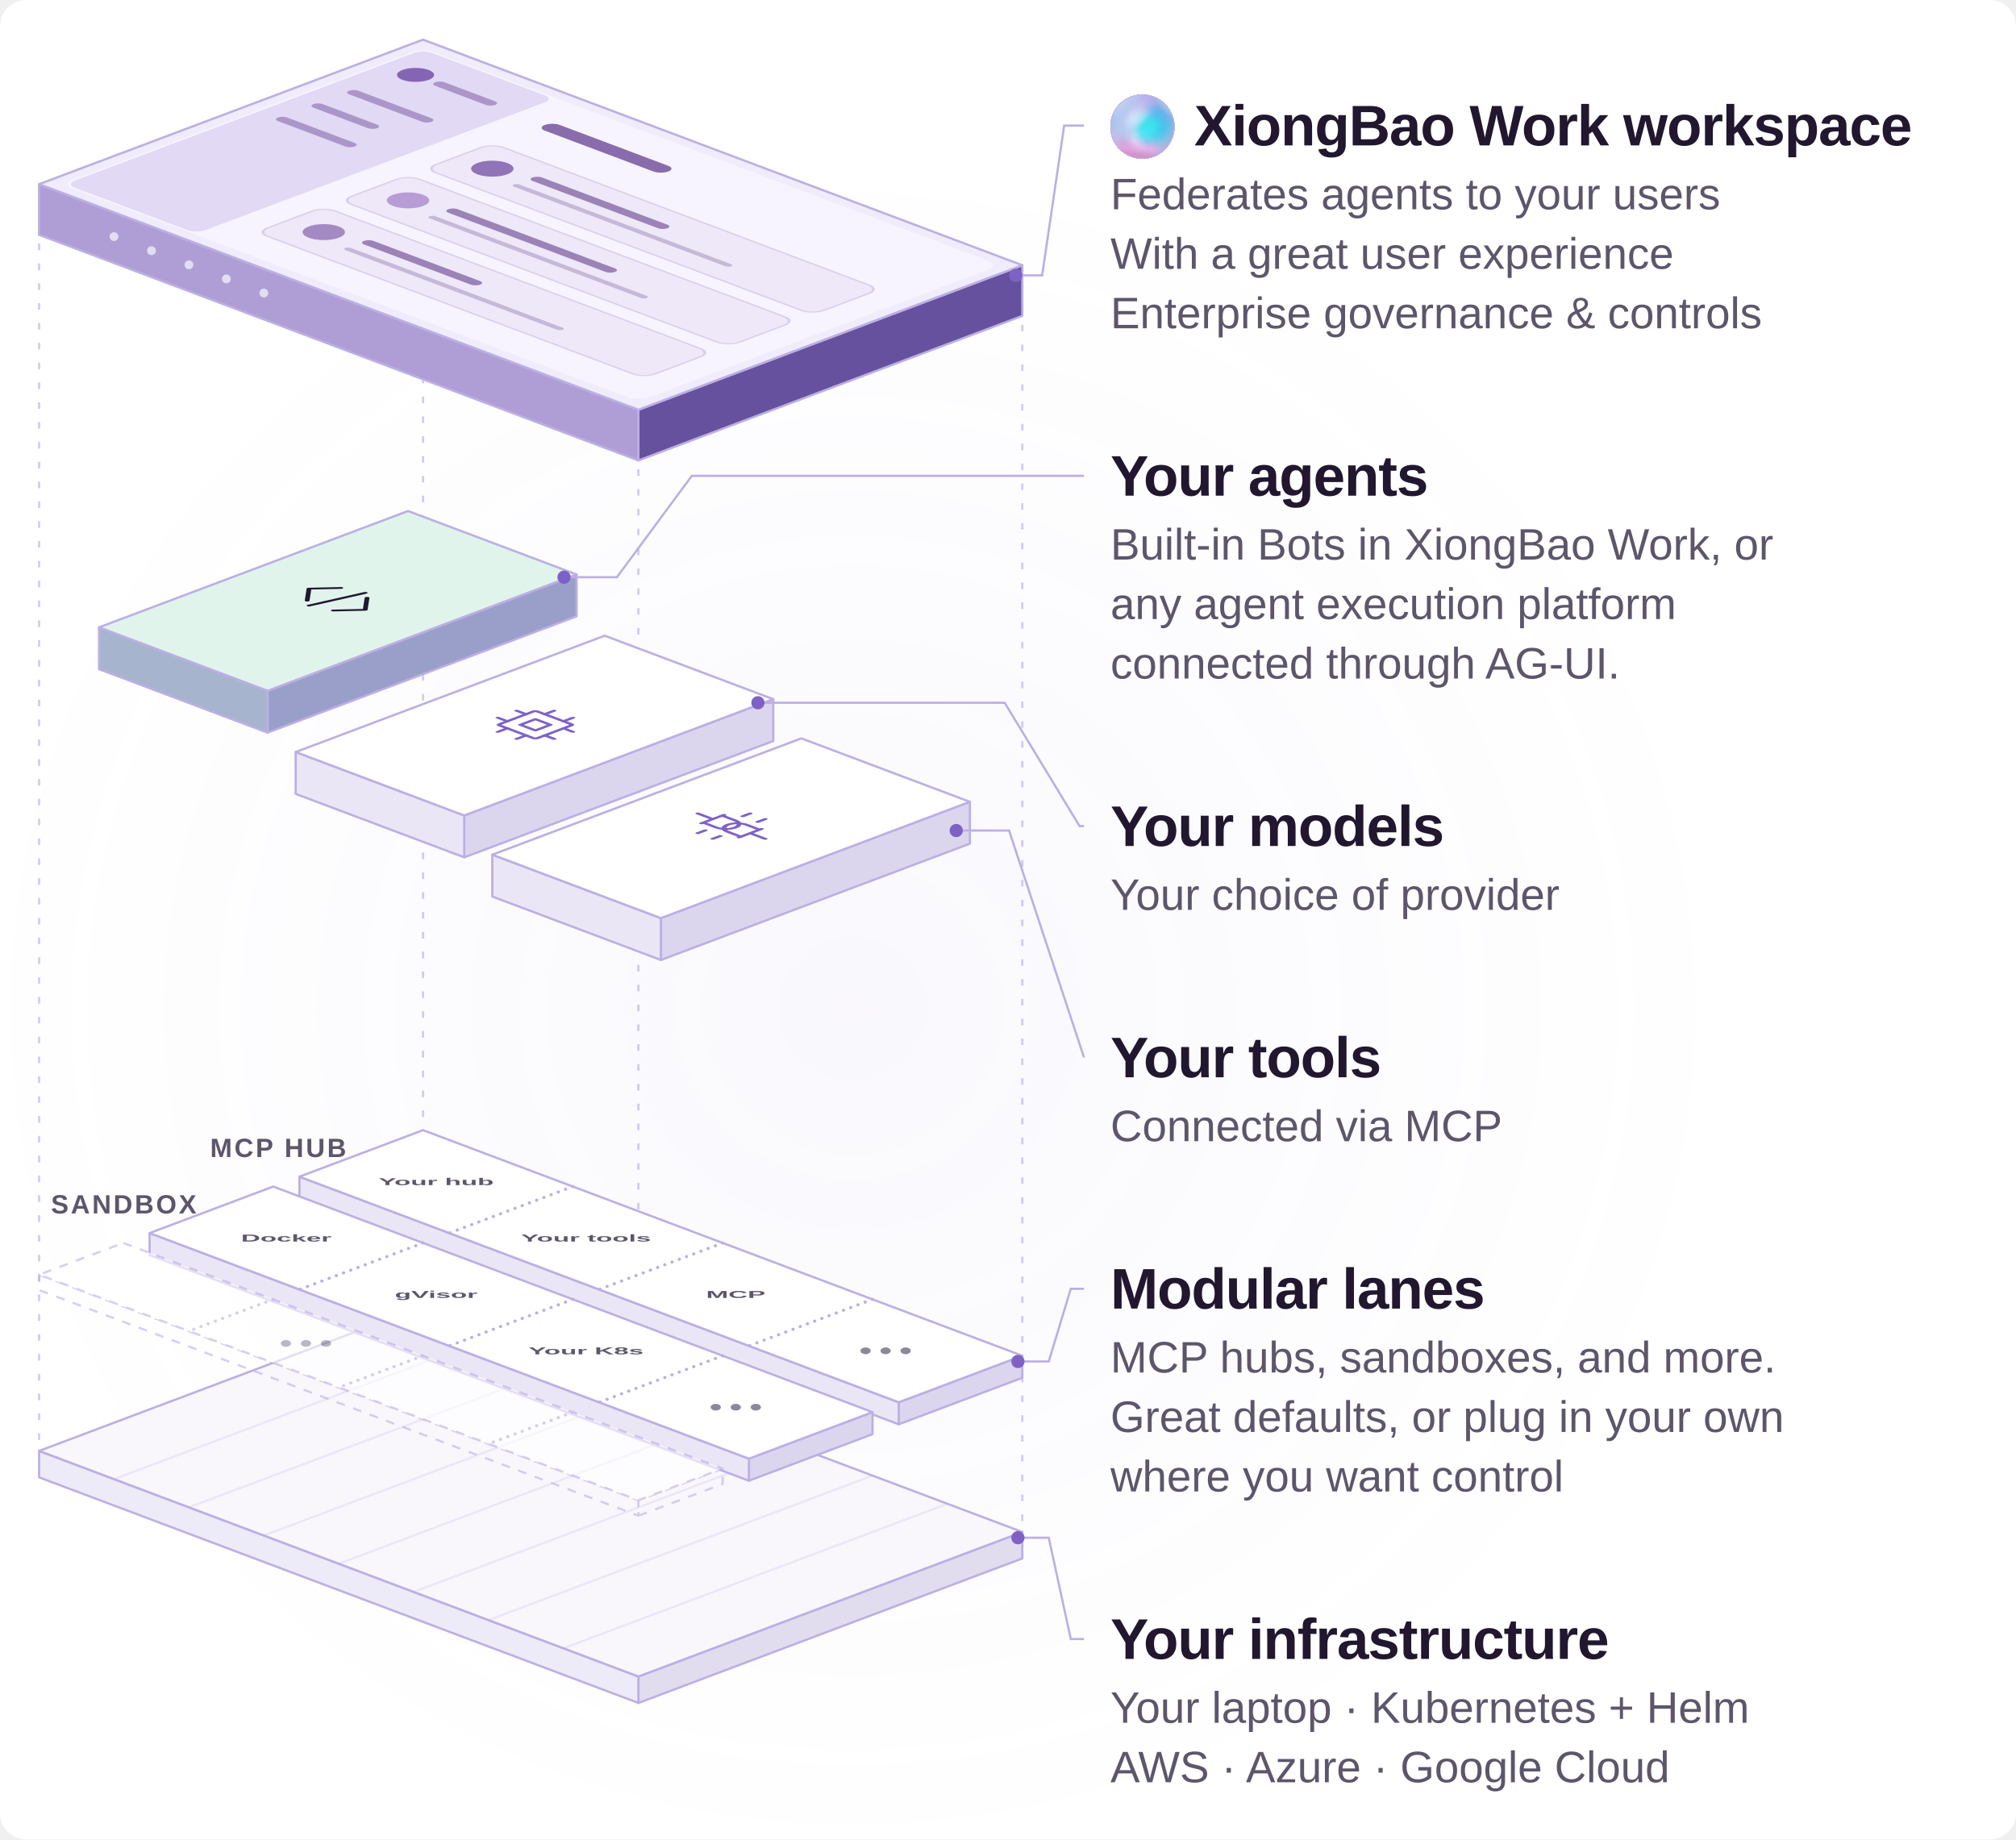
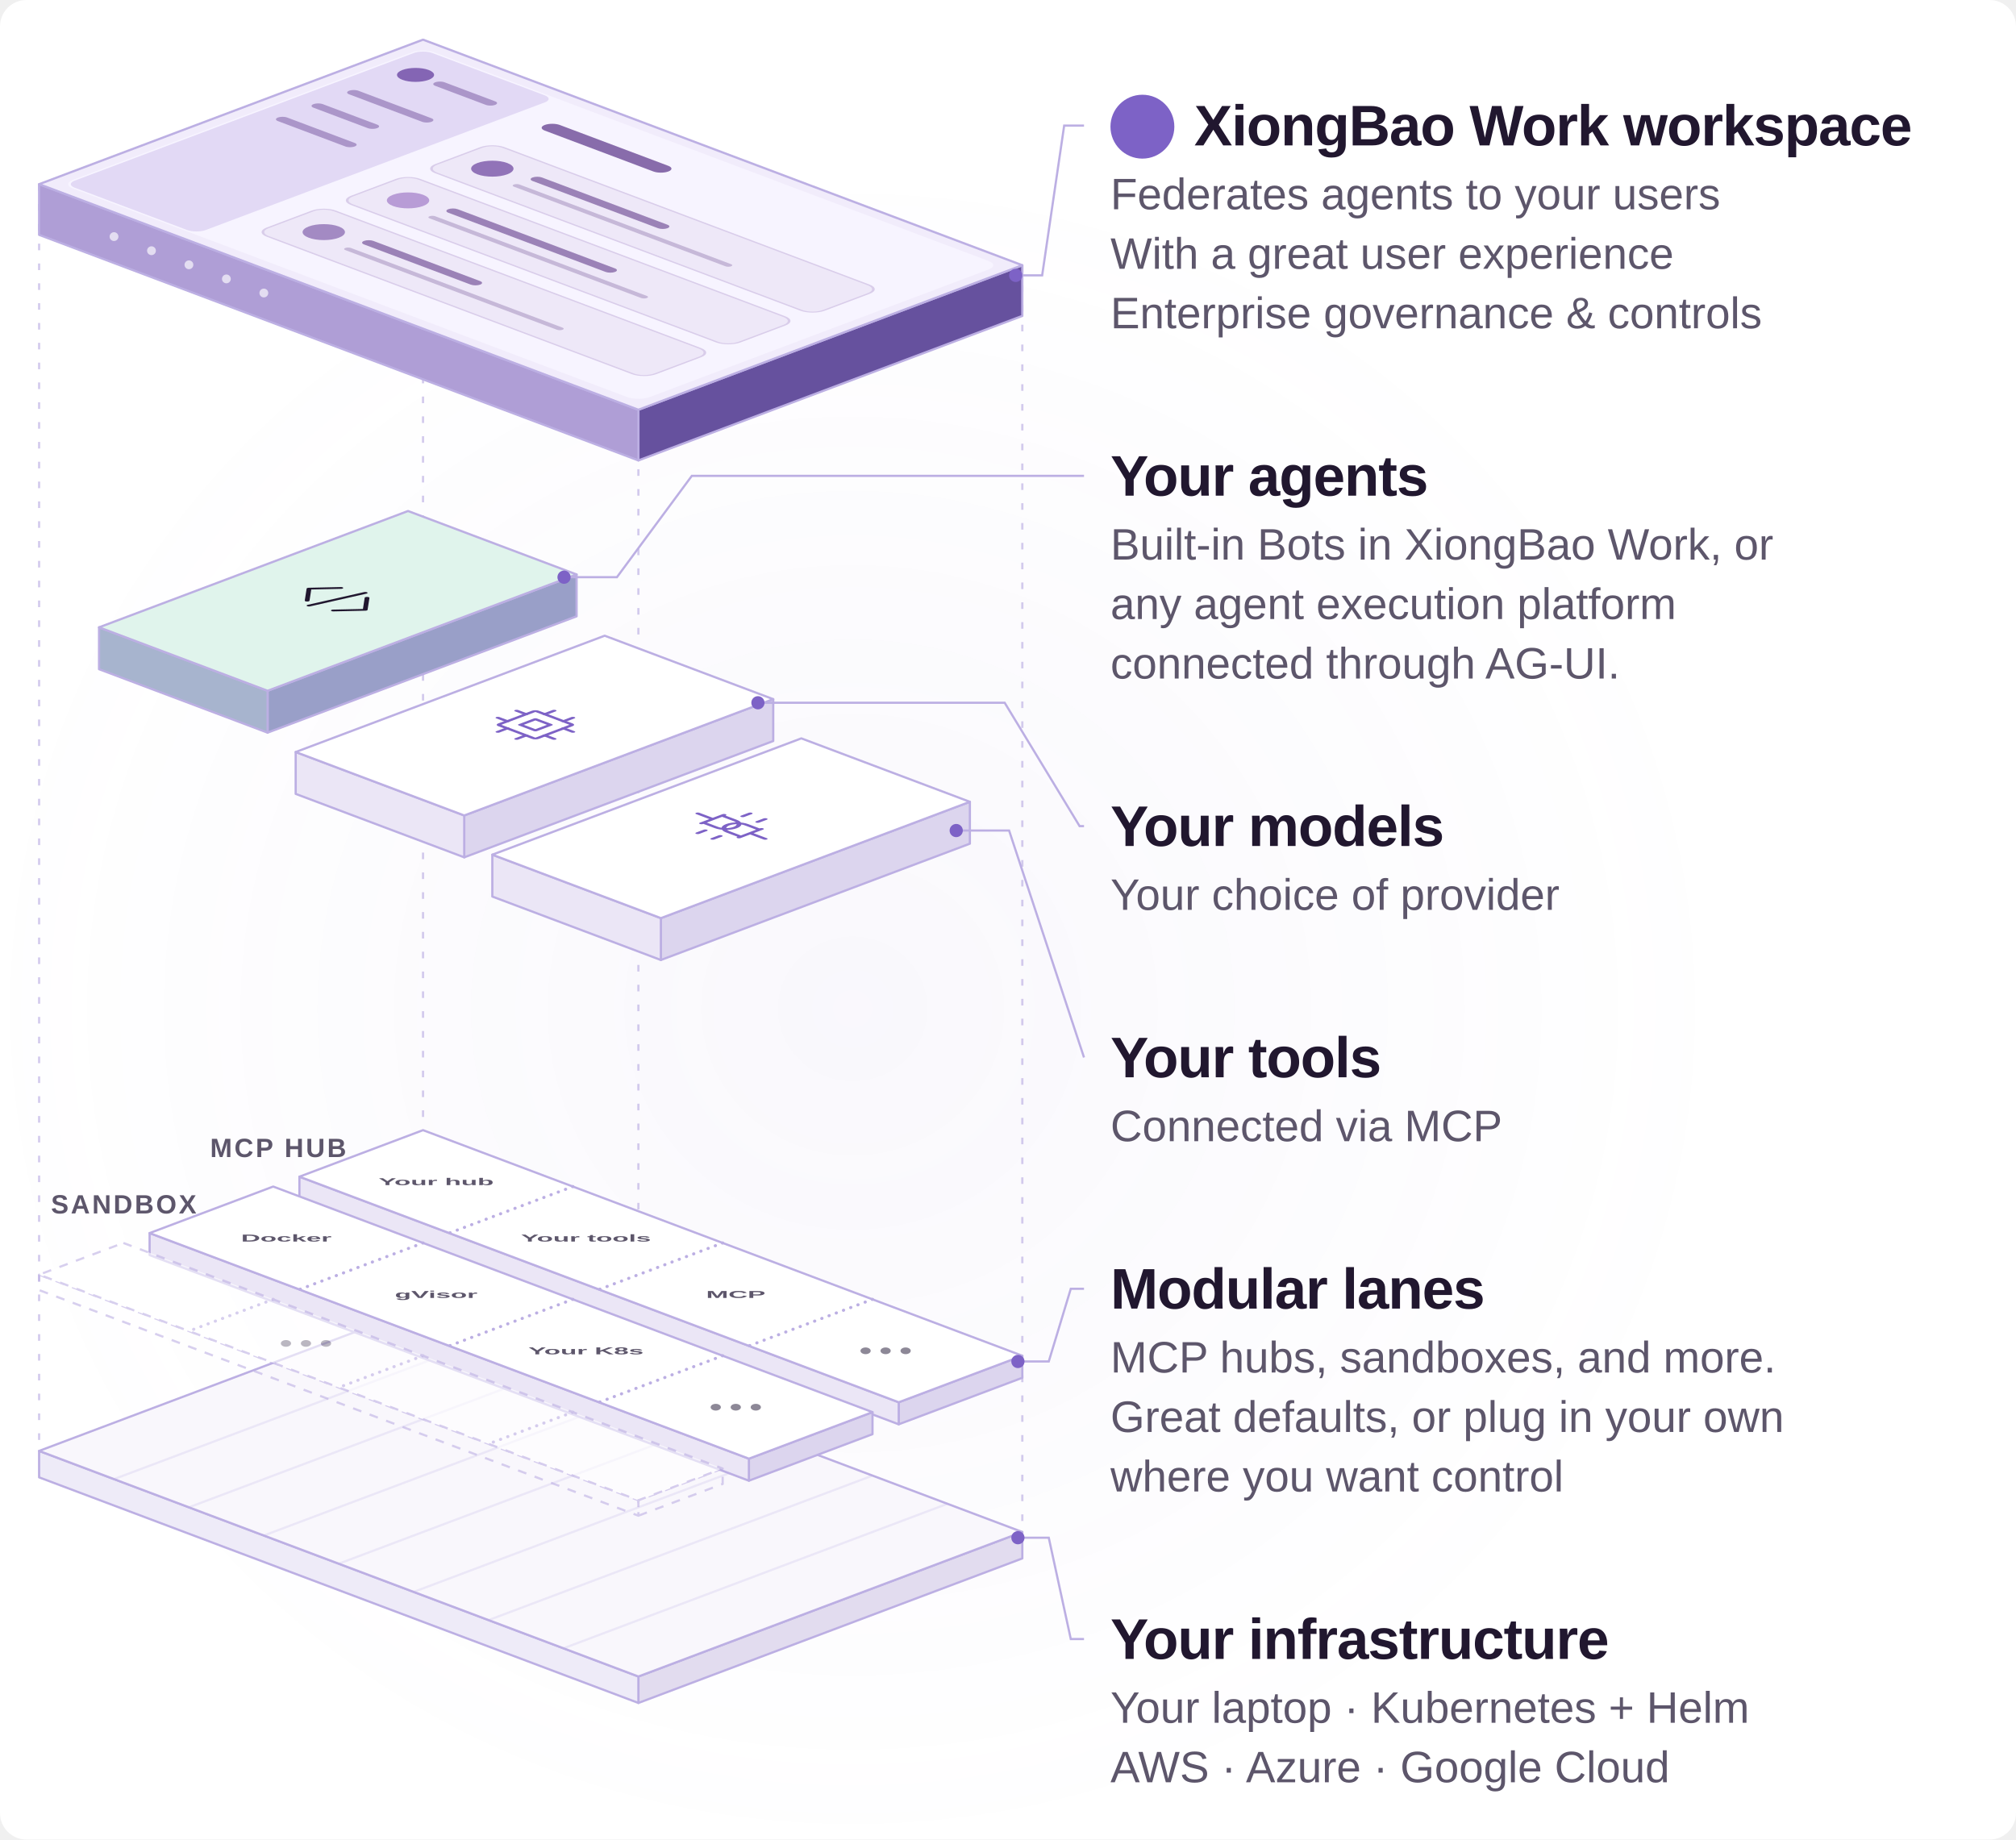
<svg xmlns="http://www.w3.org/2000/svg" viewBox="88 -18 915 835" width="1098" height="1002" fill="none" role="img" aria-labelledby="stack-title stack-desc">
  <rect x="88" y="-18" width="915" height="835" rx="12" fill="#ffffff" />
  <defs>
    <radialGradient id="wash">
      <stop offset="0" stop-color="#7d62c6" stop-opacity=".045" />
      <stop offset="1" stop-color="#7d62c6" stop-opacity="0" />
    </radialGradient>
  </defs>
  <ellipse cx="475" cy="440" rx="400" ry="390" fill="url(#wash)" />
  <g stroke="#bcafe3" stroke-width="1" stroke-dasharray="3 6" opacity=".65">
    <line x1="280" y1="0" x2="280" y2="575" />
    <line x1="552" y1="102.4" x2="552" y2="677.4" />
    <line x1="377.75" y1="168" x2="377.75" y2="743" />
    <line x1="105.75" y1="65.6" x2="105.75" y2="640.6" />
  </g>
  <g stroke="#bcafe3" stroke-width="1" stroke-linejoin="round">
    <g>
      <polygon points="552,677.4 377.75,743 377.75,755 552,689.4" fill="#e2dcef" />
      <polygon points="105.75,640.6 377.75,743 377.75,755 105.75,652.6" fill="#eeebf8" />
      <polygon points="280,575 552,677.4 377.75,743 105.75,640.6" fill="#f9f7fc" />
      <g opacity=".23">
        <line x1="314" y1="587.8" x2="139.75" y2="653.4" />
        <line x1="348" y1="600.6" x2="173.75" y2="666.2" />
        <line x1="382" y1="613.4" x2="207.75" y2="679" />
        <line x1="416" y1="626.2" x2="241.75" y2="691.8" />
        <line x1="450" y1="639" x2="275.75" y2="704.6" />
        <line x1="484" y1="651.8" x2="309.75" y2="717.4" />
        <line x1="518" y1="664.6" x2="343.75" y2="730.2" />
      </g>
    </g>
    <g>
      <polygon points="552,597.4 495.9,618.52 495.9,628.52 552,607.4" fill="#dcd5ee" />
      <polygon points="223.9,516.12 495.9,618.52 495.9,628.52 223.9,526.12" fill="#ebe6f6" />
      <polygon points="280,495 552,597.4 495.9,618.52 223.9,516.12" fill="#ffffff" />
      <g stroke-width="1.4" stroke-dasharray=".1 3.4" stroke-linecap="round">
        <line x1="348" y1="520.6" x2="291.9" y2="541.72" />
        <line x1="416" y1="546.2" x2="359.9" y2="567.32" />
        <line x1="484" y1="571.8" x2="427.9" y2="592.92" />
      </g>
      <text x="245.15" y="503" dy=".35em" text-anchor="end" fill="#5d566b" stroke="none" font-family="Arial, Helvetica, sans-serif" font-size="12" font-weight="600" letter-spacing="1">MCP HUB</text>
      <g transform="matrix(.85 .32 -.85 .32 285.95 518.36) rotate(-45) scale(.84)">
        <text x="0" y="0" dy=".35em" text-anchor="middle" font-family="Arial, Helvetica, sans-serif" font-size="12" font-weight="600" fill="#5d566b" stroke="none">Your hub</text>
      </g>
      <g transform="matrix(.85 .32 -.85 .32 353.95 543.96) rotate(-45) scale(.84)">
        <text x="0" y="0" dy=".35em" text-anchor="middle" font-family="Arial, Helvetica, sans-serif" font-size="12" font-weight="600" fill="#5d566b" stroke="none">Your tools</text>
      </g>
      <g transform="matrix(.85 .32 -.85 .32 421.95 569.56) rotate(-45) scale(.84)">
        <text x="0" y="0" dy=".35em" text-anchor="middle" font-family="Arial, Helvetica, sans-serif" font-size="12" font-weight="600" fill="#5d566b" stroke="none">MCP</text>
      </g>
      <g transform="matrix(.85 .32 -.85 .32 489.95 595.16) rotate(-45) scale(.84)">
        <ellipse cx="-9" cy="0" rx="2.3" ry="4" fill="#5d566b" stroke="none" opacity=".7" />
        <ellipse cx="0" cy="0" rx="2.3" ry="4" fill="#5d566b" stroke="none" opacity=".7" />
        <ellipse cx="9" cy="0" rx="2.3" ry="4" fill="#5d566b" stroke="none" opacity=".7" />
      </g>
    </g>
    <g>
      <polygon points="484,623 427.9,644.12 427.9,654.12 484,633" fill="#dcd5ee" />
      <polygon points="155.9,541.72 427.9,644.12 427.9,654.12 155.9,551.72" fill="#ebe6f6" />
      <polygon points="212,520.6 484,623 427.9,644.12 155.9,541.72" fill="#ffffff" />
      <g stroke-width="1.4" stroke-dasharray=".1 3.4" stroke-linecap="round">
        <line x1="280" y1="546.2" x2="223.9" y2="567.32" />
        <line x1="348" y1="571.8" x2="291.9" y2="592.92" />
        <line x1="416" y1="597.4" x2="359.9" y2="618.52" />
      </g>
      <text x="177.15" y="528.6" dy=".35em" text-anchor="end" fill="#5d566b" stroke="none" font-family="Arial, Helvetica, sans-serif" font-size="12" font-weight="600" letter-spacing="1">SANDBOX</text>
      <g transform="matrix(.85 .32 -.85 .32 217.95 543.96) rotate(-45) scale(.84)">
        <text x="0" y="0" dy=".35em" text-anchor="middle" font-family="Arial, Helvetica, sans-serif" font-size="12" font-weight="600" fill="#5d566b" stroke="none">Docker</text>
      </g>
      <g transform="matrix(.85 .32 -.85 .32 285.95 569.56) rotate(-45) scale(.84)">
        <text x="0" y="0" dy=".35em" text-anchor="middle" font-family="Arial, Helvetica, sans-serif" font-size="12" font-weight="600" fill="#5d566b" stroke="none">gVisor</text>
      </g>
      <g transform="matrix(.85 .32 -.85 .32 353.95 595.16) rotate(-45) scale(.84)">
        <text x="0" y="0" dy=".35em" text-anchor="middle" font-family="Arial, Helvetica, sans-serif" font-size="12" font-weight="600" fill="#5d566b" stroke="none">Your K8s</text>
      </g>
      <g transform="matrix(.85 .32 -.85 .32 421.95 620.76) rotate(-45) scale(.84)">
        <ellipse cx="-9" cy="0" rx="2.3" ry="4" fill="#5d566b" stroke="none" opacity=".7" />
        <ellipse cx="0" cy="0" rx="2.3" ry="4" fill="#5d566b" stroke="none" opacity=".7" />
        <ellipse cx="9" cy="0" rx="2.3" ry="4" fill="#5d566b" stroke="none" opacity=".7" />
      </g>
    </g>
    <g stroke-dasharray="4 4" opacity=".6">
      <polygon points="416,648.6 377.75,663 377.75,670 416,655.6" fill="none" />
      <polygon points="105.75,560.6 377.75,663 377.75,670 105.75,567.6" fill="none" />
      <polygon points="144,546.2 416,648.6 377.75,663 105.75,560.6" fill="#ffffff" />
      <g stroke-width="1.4" stroke-dasharray=".1 3.4" stroke-linecap="round">
        <line x1="212" y1="571.8" x2="173.75" y2="586.2" />
        <line x1="280" y1="597.4" x2="241.75" y2="611.8" />
        <line x1="348" y1="623" x2="309.75" y2="637.4" />
      </g>
      <g transform="matrix(.85 .32 -.85 .32 226.875 591.8) rotate(-45) scale(.84)">
        <ellipse cx="-9" cy="0" rx="2.3" ry="4" fill="#5d566b" stroke="none" opacity=".7" />
        <ellipse cx="0" cy="0" rx="2.3" ry="4" fill="#5d566b" stroke="none" opacity=".7" />
        <ellipse cx="9" cy="0" rx="2.3" ry="4" fill="#5d566b" stroke="none" opacity=".7" />
      </g>
    </g>
    <g transform="translate(0 -235)">
      <polygon points="552,337.4 377.75,403 377.75,426 552,360.4" fill="#66519e" />
      <polygon points="105.75,300.6 377.75,403 377.75,426 105.75,323.6" fill="#af9ed6" />
      <polygon points="280,235 552,337.4 377.75,403 105.75,300.6" fill="#f1ecfb" />
      <g transform="matrix(.85 .32 -.85 .32 280 235)" stroke="none">
        <rect x="6" y="6" width="308" height="193" rx="6" fill="#f7f4ff" />
        <rect x="7" y="7" width="70" height="191" rx="5" fill="#e2d9f5" />
        <circle cx="23" cy="27" r="7" fill="#8465b4" />
        <path d="M36 27h27 M19 56h39 M19 75h29 M19 94h36" stroke="#ab96c9" stroke-width="5" stroke-linecap="round" />
        <rect x="93" y="24" width="66" height="8" rx="4" fill="#886cab" />
        <rect x="92" y="55" width="207" height="36" rx="6" fill="#eee8f8" stroke="#d9cdea" />
        <circle cx="110" cy="73" r="8" fill="#9173b8" />
        <rect x="127" y="66" width="72" height="5" rx="2.5" fill="#9b82b7" />
        <rect x="127" y="77" width="116" height="3" rx="1.5" fill="#c6b8d8" />
        <rect x="92" y="100" width="207" height="36" rx="6" fill="#eee8f8" stroke="#d9cdea" />
        <circle cx="110" cy="118" r="8" fill="#b89cd6" />
        <rect x="127" y="111" width="89" height="5" rx="2.5" fill="#9b82b7" />
        <rect x="127" y="122" width="116" height="3" rx="1.5" fill="#c6b8d8" />
        <rect x="92" y="145" width="207" height="36" rx="6" fill="#eee8f8" stroke="#d9cdea" />
        <circle cx="110" cy="163" r="8" fill="#a38ac3" />
        <rect x="127" y="156" width="62" height="5" rx="2.5" fill="#9b82b7" />
        <rect x="127" y="167" width="116" height="3" rx="1.5" fill="#c6b8d8" />
      </g>
      <circle cx="139.75" cy="324.4" r="2" fill="#fff" stroke="none" opacity=".65" />
      <circle cx="156.75" cy="330.8" r="2" fill="#fff" stroke="none" opacity=".65" />
      <circle cx="173.75" cy="337.2" r="2" fill="#fff" stroke="none" opacity=".65" />
      <circle cx="190.75" cy="343.6" r="2" fill="#fff" stroke="none" opacity=".65" />
      <circle cx="207.75" cy="350.0" r="2" fill="#fff" stroke="none" opacity=".65" />
    </g>
    <g transform="translate(0 158)">
      <g transform="translate(0 -10)">
        <polygon points="349.7,94.76 209.45,147.56 209.45,166.56 349.7,113.76" fill="#999fc8" />
        <polygon points="132.95,118.76 209.45,147.56 209.45,166.56 132.95,137.76" fill="#a7b4ce" />
        <polygon points="273.2,65.96 349.7,94.76 209.45,147.56 132.95,118.76" fill="#e0f4ec" />
        <g transform="matrix(.85 .32 -.85 .32 241 106)" stroke="#21172f" stroke-width="1.8" stroke-linecap="round" stroke-linejoin="round">
          <path d="M-7 -9 L-15 0 L-7 9 M7 -9 L15 0 L7 9 M3 -12 L-3 12" />
        </g>
      </g>
      <g>
        <polygon points="438.95,141.36 298.7,194.16 298.7,213.16 438.95,160.36" fill="#dcd5ee" />
        <polygon points="222.2,165.36 298.7,194.16 298.7,213.16 222.2,184.36" fill="#ebe6f6" />
        <polygon points="362.45,112.56 438.95,141.36 298.7,194.16 222.2,165.36" fill="#ffffff" />
        <g transform="matrix(.85 .32 -.85 .32 331 153)" stroke="#7d62c6" stroke-width="1.8" stroke-linecap="round" stroke-linejoin="round">
          <rect x="-10" y="-10" width="20" height="20" rx="1" />
          <rect x="-4" y="-4" width="8" height="8" />
          <path d="M-5 -15v5 M5 -15v5 M-5 10v5 M5 10v5 M-15 -5h5 M-15 5h5 M10 -5h5 M10 5h5" />
        </g>
      </g>
      <g>
        <polygon points="528.2,187.96 387.95,240.76 387.95,259.76 528.2,206.96" fill="#dcd5ee" />
        <polygon points="311.45,211.96 387.95,240.76 387.95,259.76 311.45,230.96" fill="#ebe6f6" />
        <polygon points="451.7,159.16 528.2,187.96 387.95,240.76 311.45,211.96" fill="#ffffff" />
        <g transform="matrix(.85 .32 -.85 .32 420 199)" stroke="#7d62c6" stroke-width="1.8" stroke-linecap="round" stroke-linejoin="round">
          <path d="M-18 0h7 M11 0h7 M-10 -6v12 M10 -6v12 M-10 -5h7a5 5 0 0 1 0 10h-7 M10 -5H3a5 5 0 0 0 0 10h7 M-4 -10v-4 M4 -10v-4 M-4 10v4 M4 10v4" />
        </g>
      </g>
    </g>
  </g>
  <g stroke="#bcafe3" stroke-width="1" font-family="Arial, Helvetica, sans-serif">
    <path d="M549 107 h12 L571 39 H580" />
    <circle cx="549" cy="107" r="3" fill="#7d62c6" stroke="none" />
-     <svg viewBox="0 0 256 256" width="29" height="29" fill="none" x="592" y="25">
-       <defs>
-         <radialGradient id="g0" gradientUnits="userSpaceOnUse" cx="186.880" cy="128.000" r="89.600">
-           <stop offset="0" stop-color="#0ad7ed" stop-opacity="0.85" />
-           <stop offset="1" stop-color="#0ad7ed" stop-opacity="0" />
-         </radialGradient>
-         <radialGradient id="g1" gradientUnits="userSpaceOnUse" cx="69.120" cy="245.760" r="230.400" gradientTransform="translate(69.120 245.760) rotate(0.000) scale(1 0.35714) translate(-69.120 -245.760)">
-           <stop offset="0" stop-color="#ff95d5" stop-opacity="1" />
-           <stop offset="1" stop-color="#ff95d5" stop-opacity="0" />
-         </radialGradient>
-         <radialGradient id="g2" gradientUnits="userSpaceOnUse" cx="69.120" cy="98.560" r="166.400" gradientTransform="translate(69.120 98.560) rotate(135.000) scale(1 0.35714) translate(-69.120 -98.560)">
-           <stop offset="0" stop-color="#ebd7f9" stop-opacity="0.7" />
-           <stop offset="1" stop-color="#ebd7f9" stop-opacity="0" />
-         </radialGradient>
-         <radialGradient id="g3" gradientUnits="userSpaceOnUse" cx="157.440" cy="128.000" r="89.600" gradientTransform="translate(157.440 128.000) rotate(135.000) scale(1 0.58824) translate(-157.440 -128.000)">
-           <stop offset="0" stop-color="#42e5f1" stop-opacity="1" />
-           <stop offset="1" stop-color="#42e5f1" stop-opacity="0" />
-         </radialGradient>
-         <radialGradient id="g4" gradientUnits="userSpaceOnUse" cx="98.560" cy="186.880" r="64.000" gradientTransform="translate(98.560 186.880) rotate(45.000) scale(1 0.58824) translate(-98.560 -186.880)">
-           <stop offset="0" stop-color="#f9d4ff" stop-opacity="0.7" />
-           <stop offset="1" stop-color="#f9d4ff" stop-opacity="0" />
-         </radialGradient>
-         <radialGradient id="g5" gradientUnits="userSpaceOnUse" cx="245.760" cy="-19.200" r="230.400" gradientTransform="translate(245.760 -19.200) rotate(90.000) scale(1 0.58824) translate(-245.760 19.200)">
-           <stop offset="0" stop-color="#8a3dd3" stop-opacity="0.3" />
-           <stop offset="1" stop-color="#8a3dd3" stop-opacity="0" />
-         </radialGradient>
-         <radialGradient id="g6" gradientUnits="userSpaceOnUse" cx="39.680" cy="275.200" r="166.400" gradientTransform="translate(39.680 275.200) rotate(0.000) scale(1 0.35714) translate(-39.680 -275.200)">
-           <stop offset="0" stop-color="#8481a8" stop-opacity="1" />
-           <stop offset="1" stop-color="#8481a8" stop-opacity="0" />
-         </radialGradient>
-         <radialGradient id="g7" gradientUnits="userSpaceOnUse" cx="98.560" cy="98.560" r="64.000" gradientTransform="translate(98.560 98.560) rotate(135.000) scale(1 0.58824) translate(-98.560 -98.560)">
-           <stop offset="0" stop-color="#ceffff" stop-opacity="0.5" />
-           <stop offset="1" stop-color="#ceffff" stop-opacity="0" />
-         </radialGradient>
-         <radialGradient id="g8" gradientUnits="userSpaceOnUse" cx="39.680" cy="69.120" r="121.600" gradientTransform="translate(39.680 69.120) rotate(90.000) scale(1 0.35714) translate(-39.680 -69.120)">
-           <stop offset="0" stop-color="#b4c8ef" stop-opacity="1" />
-           <stop offset="1" stop-color="#b4c8ef" stop-opacity="0" />
-         </radialGradient>
-         <radialGradient id="g9" gradientUnits="userSpaceOnUse" cx="69.120" cy="216.320" r="121.600" gradientTransform="translate(69.120 216.320) rotate(45.000) scale(1 0.35714) translate(-69.120 -216.320)">
-           <stop offset="0" stop-color="#e69cdc" stop-opacity="0.5" />
-           <stop offset="1" stop-color="#e69cdc" stop-opacity="0" />
-         </radialGradient>
-         <radialGradient id="g10" gradientUnits="userSpaceOnUse" cx="128.000" cy="157.440" r="64.000" gradientTransform="translate(128.000 157.440) rotate(45.000) scale(1 0.58824) translate(-128.000 -157.440)">
-           <stop offset="0" stop-color="#4afffe" stop-opacity="0.3" />
-           <stop offset="1" stop-color="#4afffe" stop-opacity="0" />
-         </radialGradient>
-         <radialGradient id="g11" gradientUnits="userSpaceOnUse" cx="157.440" cy="-19.200" r="121.600" gradientTransform="translate(157.440 -19.200) rotate(135.000) scale(1 0.58824) translate(-157.440 19.200)">
-           <stop offset="0" stop-color="#d59cef" stop-opacity="0.5" />
-           <stop offset="1" stop-color="#d59cef" stop-opacity="0" />
-         </radialGradient>
-         <radialGradient id="g12" gradientUnits="userSpaceOnUse" cx="275.200" cy="275.200" r="166.400" gradientTransform="translate(275.200 275.200) rotate(90.000) scale(1 0.58824) translate(-275.200 -275.200)">
-           <stop offset="0" stop-color="#b6a3cc" stop-opacity="1" />
-           <stop offset="1" stop-color="#b6a3cc" stop-opacity="0" />
-         </radialGradient>
-         <radialGradient id="g13" gradientUnits="userSpaceOnUse" cx="186.880" cy="69.120" r="64.000" gradientTransform="translate(186.880 69.120) rotate(45.000) scale(1 0.58824) translate(-186.880 -69.120)">
-           <stop offset="0" stop-color="#41a8e9" stop-opacity="0.3" />
-           <stop offset="1" stop-color="#41a8e9" stop-opacity="0" />
-         </radialGradient>
-         <radialGradient id="g14" gradientUnits="userSpaceOnUse" cx="157.440" cy="216.320" r="44.800" gradientTransform="translate(157.440 216.320) rotate(0.000) scale(1 0.58824) translate(-157.440 -216.320)">
-           <stop offset="0" stop-color="#ffc8ff" stop-opacity="0.3" />
-           <stop offset="1" stop-color="#ffc8ff" stop-opacity="0" />
-         </radialGradient>
-         <radialGradient id="g15" gradientUnits="userSpaceOnUse" cx="128.000" cy="98.560" r="64.000" gradientTransform="translate(128.000 98.560) rotate(135.000) scale(1 0.35714) translate(-128.000 -98.560)">
-           <stop offset="0" stop-color="#9dffff" stop-opacity="0.3" />
-           <stop offset="1" stop-color="#9dffff" stop-opacity="0" />
-         </radialGradient>
-         <radialGradient id="g16" gradientUnits="userSpaceOnUse" cx="157.440" cy="128.000" r="44.800">
-           <stop offset="0" stop-color="#36e7ed" stop-opacity="0.7" />
-           <stop offset="1" stop-color="#36e7ed" stop-opacity="0" />
-         </radialGradient>
-         <radialGradient id="g17" gradientUnits="userSpaceOnUse" cx="98.560" cy="157.440" r="44.800" gradientTransform="translate(98.560 157.440) rotate(90.000) scale(1 0.58824) translate(-98.560 -157.440)">
-           <stop offset="0" stop-color="#b2edf2" stop-opacity="0.5" />
-           <stop offset="1" stop-color="#b2edf2" stop-opacity="0" />
-         </radialGradient>
-         <radialGradient id="g18" gradientUnits="userSpaceOnUse" cx="245.760" cy="39.680" r="121.600" gradientTransform="translate(245.760 39.680) rotate(45.000) scale(1 0.35714) translate(-245.760 -39.680)">
-           <stop offset="0" stop-color="#abf9f3" stop-opacity="0.7" />
-           <stop offset="1" stop-color="#abf9f3" stop-opacity="0" />
-         </radialGradient>
-         <radialGradient id="g19" gradientUnits="userSpaceOnUse" cx="-19.200" cy="128.000" r="89.600" gradientTransform="translate(-19.200 128.000) rotate(0.000) scale(1 0.58824) translate(19.200 -128.000)">
-           <stop offset="0" stop-color="#97b7dd" stop-opacity="0.5" />
-           <stop offset="1" stop-color="#97b7dd" stop-opacity="0" />
-         </radialGradient>
-         <radialGradient id="g20" gradientUnits="userSpaceOnUse" cx="69.120" cy="-19.200" r="166.400" gradientTransform="translate(69.120 -19.200) rotate(135.000) scale(1 0.35714) translate(-69.120 19.200)">
-           <stop offset="0" stop-color="#d0d7f4" stop-opacity="1" />
-           <stop offset="1" stop-color="#d0d7f4" stop-opacity="0" />
-         </radialGradient>
-         <radialGradient id="g21" gradientUnits="userSpaceOnUse" cx="128.000" cy="275.200" r="166.400" gradientTransform="translate(128.000 275.200) rotate(0.000) scale(1 0.35714) translate(-128.000 -275.200)">
-           <stop offset="0" stop-color="#cd92c6" stop-opacity="1" />
-           <stop offset="1" stop-color="#cd92c6" stop-opacity="0" />
-         </radialGradient>
-       </defs>
-       <g>
-         <circle cx="128.0" cy="128.0" r="128.0" fill="#9fc5eb" />
-         <circle cx="128.0" cy="128.0" r="128.0" fill="url(#g0)" />
-         <circle cx="128.0" cy="128.0" r="128.0" fill="url(#g1)" />
-         <circle cx="128.0" cy="128.0" r="128.0" fill="url(#g2)" />
-         <circle cx="128.0" cy="128.0" r="128.0" fill="url(#g3)" />
-         <circle cx="128.0" cy="128.0" r="128.0" fill="url(#g4)" />
-         <circle cx="128.0" cy="128.0" r="128.0" fill="url(#g5)" />
-         <circle cx="128.0" cy="128.0" r="128.0" fill="url(#g6)" />
-         <circle cx="128.0" cy="128.0" r="128.0" fill="url(#g7)" />
-         <circle cx="128.0" cy="128.0" r="128.0" fill="url(#g8)" />
-         <circle cx="128.0" cy="128.0" r="128.0" fill="url(#g9)" />
-         <circle cx="128.0" cy="128.0" r="128.0" fill="url(#g10)" />
-         <circle cx="128.0" cy="128.0" r="128.0" fill="url(#g11)" />
-         <circle cx="128.0" cy="128.0" r="128.0" fill="url(#g12)" />
-         <circle cx="128.0" cy="128.0" r="128.0" fill="url(#g13)" />
-         <circle cx="128.0" cy="128.0" r="128.0" fill="url(#g14)" />
-         <circle cx="128.0" cy="128.0" r="128.0" fill="url(#g15)" />
-         <circle cx="128.0" cy="128.0" r="128.0" fill="url(#g16)" />
-         <circle cx="128.0" cy="128.0" r="128.0" fill="url(#g17)" />
-         <circle cx="128.0" cy="128.0" r="128.0" fill="url(#g18)" />
-         <circle cx="128.0" cy="128.0" r="128.0" fill="url(#g19)" />
-         <circle cx="128.0" cy="128.0" r="128.0" fill="url(#g20)" />
-         <circle cx="128.0" cy="128.0" r="128.0" fill="url(#g21)" />
-         <circle cx="128.0" cy="128.0" r="127.500" fill="none" stroke="#ffffff" stroke-opacity="0.16" stroke-width="1" />
-       </g>
-     </svg>
+     <circle cx="606.5" cy="39.5" r="14.5" fill="#7d62c6" stroke="none" />
    <text x="630" y="48" fill="#21172f" stroke="none" font-size="26" font-weight="600" letter-spacing="-.4">XiongBao Work workspace</text>
    <text x="592" y="77" fill="#5d566b" stroke="none" font-size="20">Federates agents to your users</text>
    <text x="592" y="104" fill="#5d566b" stroke="none" font-size="20">With a great user experience</text>
    <text x="592" y="131" fill="#5d566b" stroke="none" font-size="20">Enterprise governance &amp; controls</text>
    <path d="M344 244 h24 L402 198 H580" />
    <circle cx="344" cy="244" r="3" fill="#7d62c6" stroke="none" />
    <text x="592" y="207" fill="#21172f" stroke="none" font-size="26" font-weight="600" letter-spacing="-.4">Your agents</text>
    <text x="592" y="236" fill="#5d566b" stroke="none" font-size="20">Built-in Bots in XiongBao Work, or</text>
    <text x="592" y="263" fill="#5d566b" stroke="none" font-size="20">any agent execution platform</text>
    <text x="592" y="290" fill="#5d566b" stroke="none" font-size="20">connected through AG-UI.</text>
    <path d="M432 301 h112 L578 357 H580" />
    <circle cx="432" cy="301" r="3" fill="#7d62c6" stroke="none" />
    <text x="592" y="366" fill="#21172f" stroke="none" font-size="26" font-weight="600" letter-spacing="-.4">Your models</text>
    <text x="592" y="395" fill="#5d566b" stroke="none" font-size="20">Your choice of provider</text>
    <path d="M522 359 h24 L580 462 H580" />
    <circle cx="522" cy="359" r="3" fill="#7d62c6" stroke="none" />
    <text x="592" y="471" fill="#21172f" stroke="none" font-size="26" font-weight="600" letter-spacing="-.4">Your tools</text>
    <text x="592" y="500" fill="#5d566b" stroke="none" font-size="20">Connected via MCP</text>
    <path d="M550 600 h14 L574 567 H580" />
    <circle cx="550" cy="600" r="3" fill="#7d62c6" stroke="none" />
    <text x="592" y="576" fill="#21172f" stroke="none" font-size="26" font-weight="600" letter-spacing="-.4">Modular lanes</text>
    <text x="592" y="605" fill="#5d566b" stroke="none" font-size="20">MCP hubs, sandboxes, and more.</text>
    <text x="592" y="632" fill="#5d566b" stroke="none" font-size="20">Great defaults, or plug in your own</text>
    <text x="592" y="659" fill="#5d566b" stroke="none" font-size="20">where you want control</text>
    <path d="M550 680 h14 L574 726 H580" />
    <circle cx="550" cy="680" r="3" fill="#7d62c6" stroke="none" />
    <text x="592" y="735" fill="#21172f" stroke="none" font-size="26" font-weight="600" letter-spacing="-.4">Your infrastructure</text>
    <text x="592" y="764" fill="#5d566b" stroke="none" font-size="20">Your laptop · Kubernetes + Helm</text>
    <text x="592" y="791" fill="#5d566b" stroke="none" font-size="20">AWS · Azure · Google Cloud</text>
  </g>
</svg>
